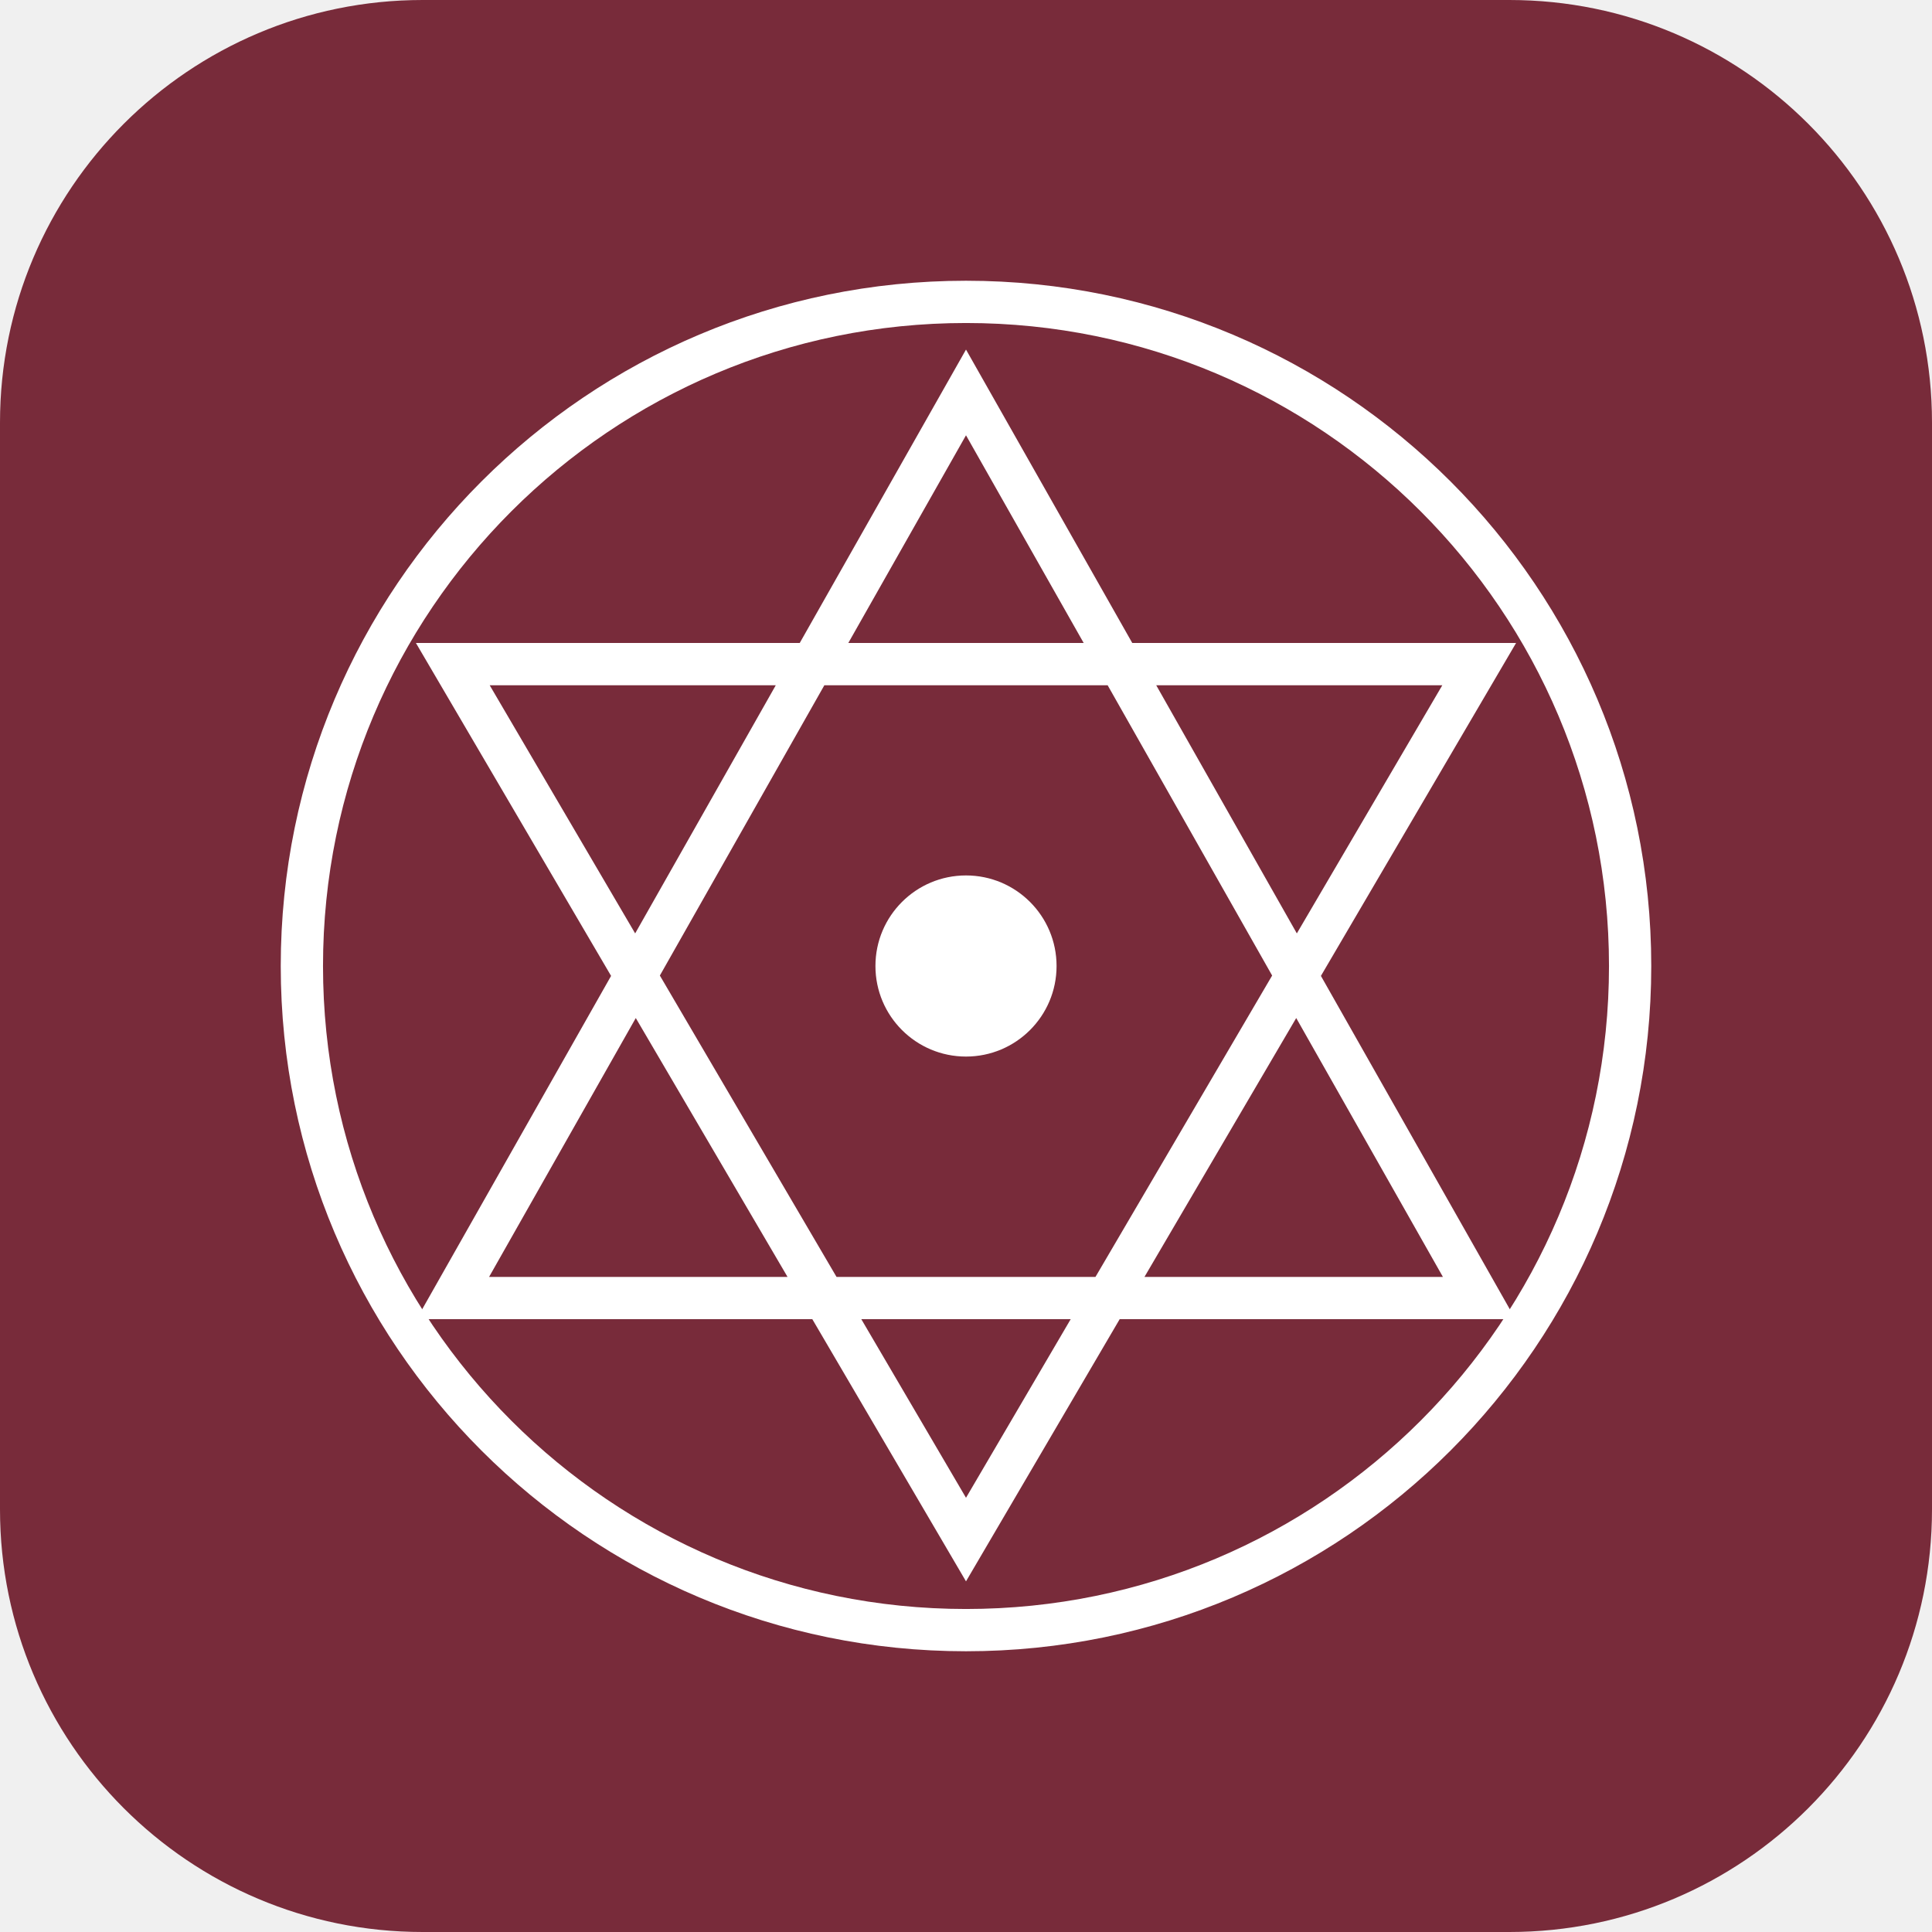
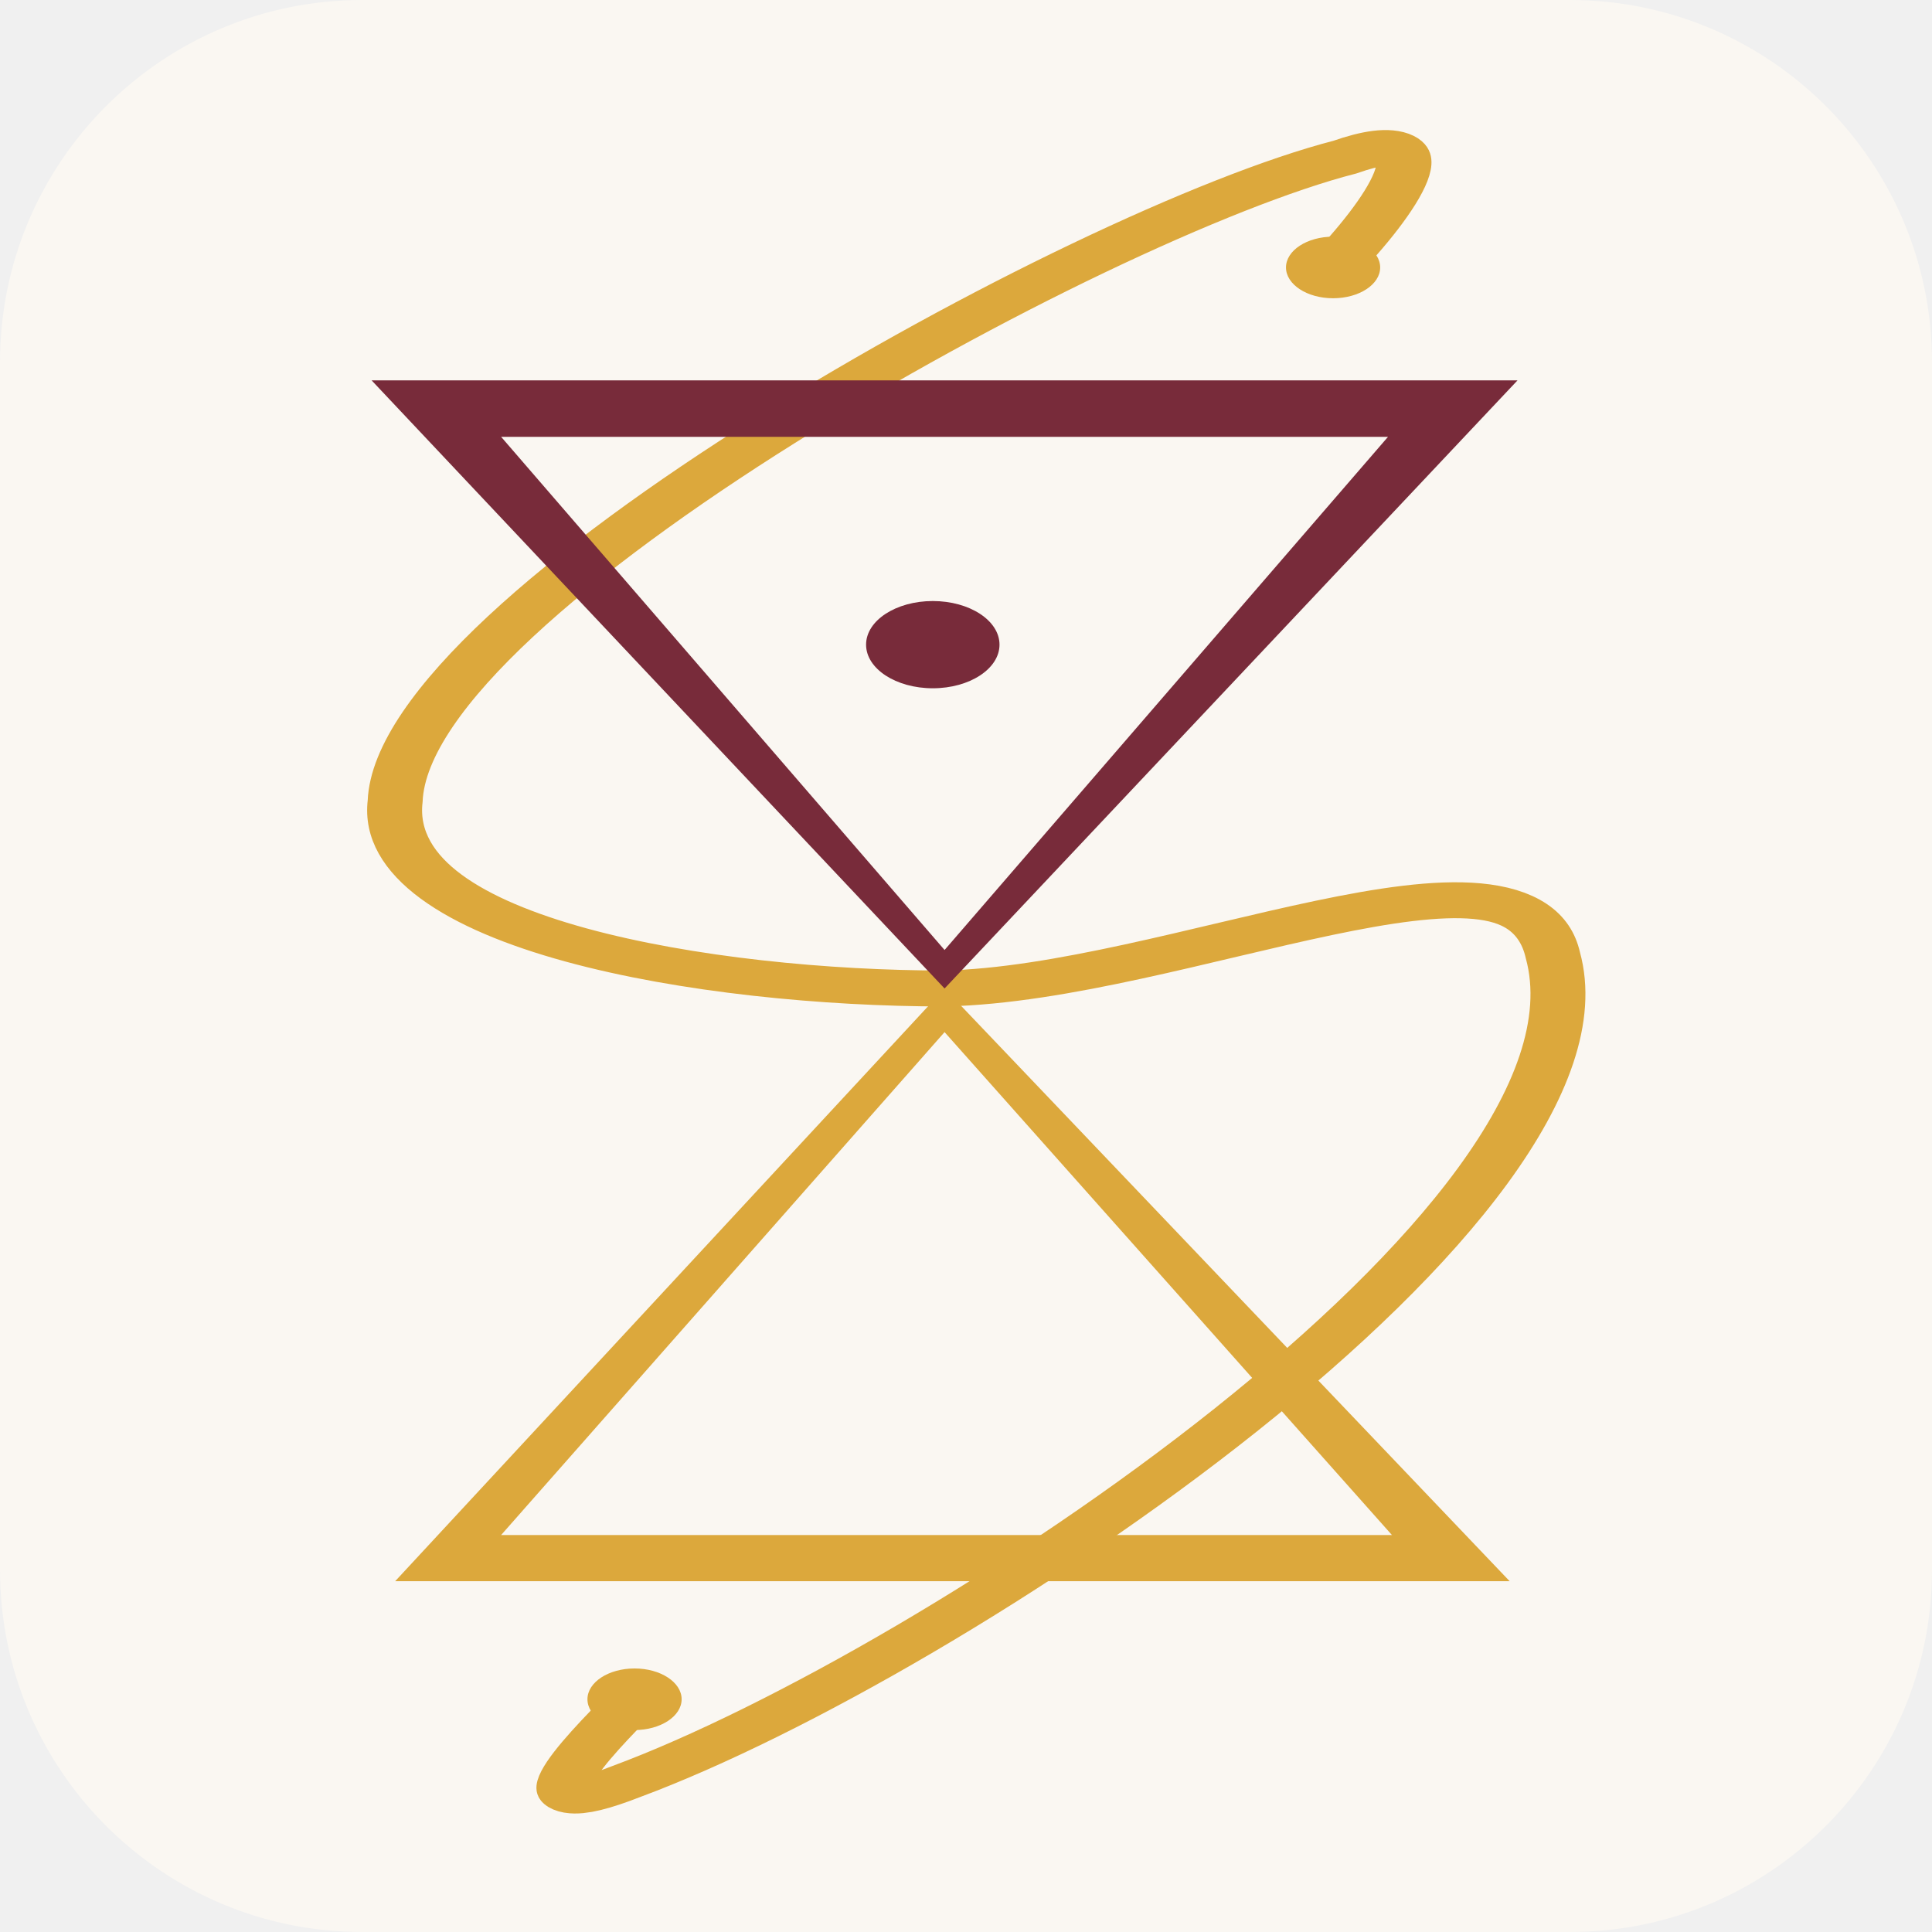
<svg xmlns="http://www.w3.org/2000/svg" viewBox="0 0 64 64">
-   <rect width="64" height="64" rx="14" fill="#782b3a" />
-   <circle cx="32" cy="32" r="22" fill="none" stroke="#fff" stroke-width="1.4" />
-   <path d="M32 13 49 43H15L32 13Zm0 38L15 22h34L32 51Z" fill="none" stroke="#fff" stroke-width="1.4" />
-   <circle cx="32" cy="32" r="3" fill="#fff" />
+   <rect width="64" height="64" rx="12" fill="#faf7f2" />
+   <g transform="translate(1 -1) scale(.13 .085)">
+     <path d="M332 116C346 94 363 58 335 73C269 99 95 247 93 324C89 376 173 397 233 397C292 395 380 330 388 384C406 484 233 660 152 706C122 724 141 694 154 674" fill="none" stroke="#dca83c" stroke-width="14" stroke-linecap="round" />
+     <path d="M87 160H379L233 397ZM120 182 233 382 346 182Z" fill="#782b3a" fill-rule="evenodd" />
+     <path d="M233 397 377 628H93ZM233 414 120 610H347Z" fill="#dca83c" fill-rule="evenodd" />
+     <circle cx="230" cy="263" r="17" fill="#782b3a" />
+     <circle cx="332" cy="116" r="12" fill="#dca83c" />
+     <circle cx="154" cy="674" r="12" fill="#dca83c" />
+   </g>
</svg>
